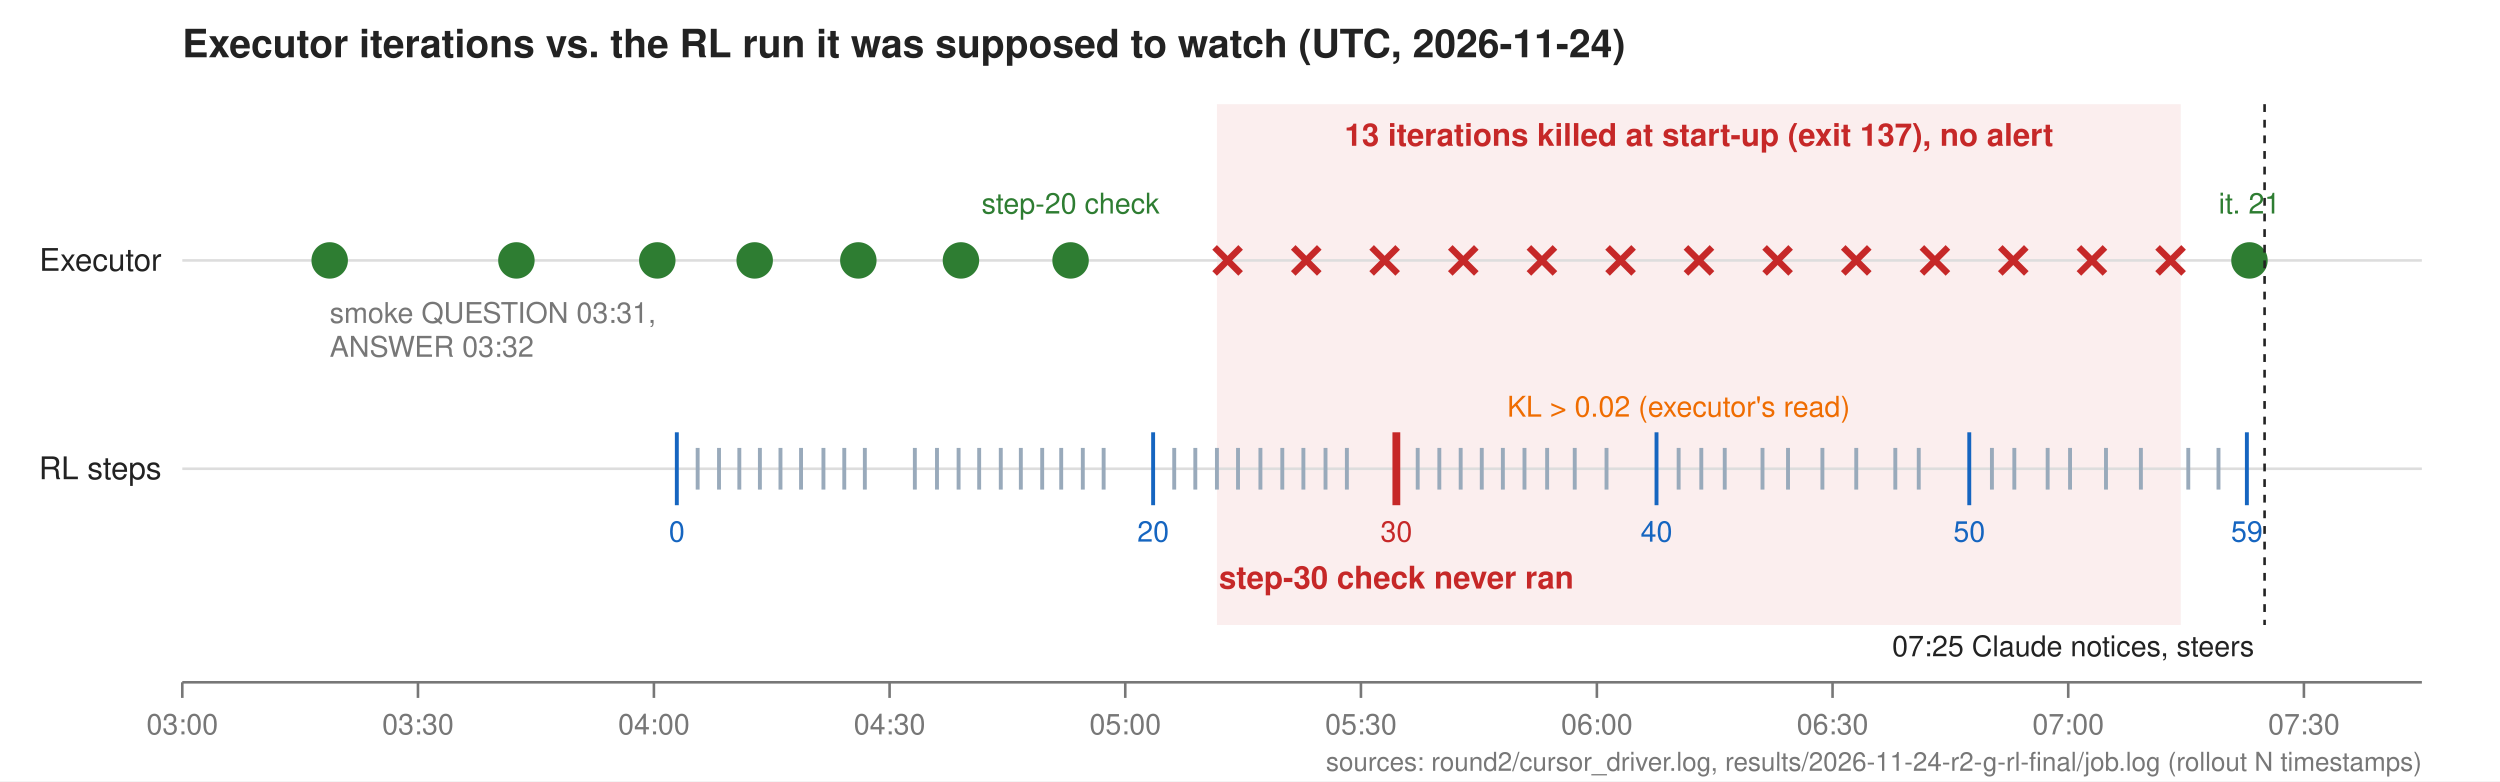
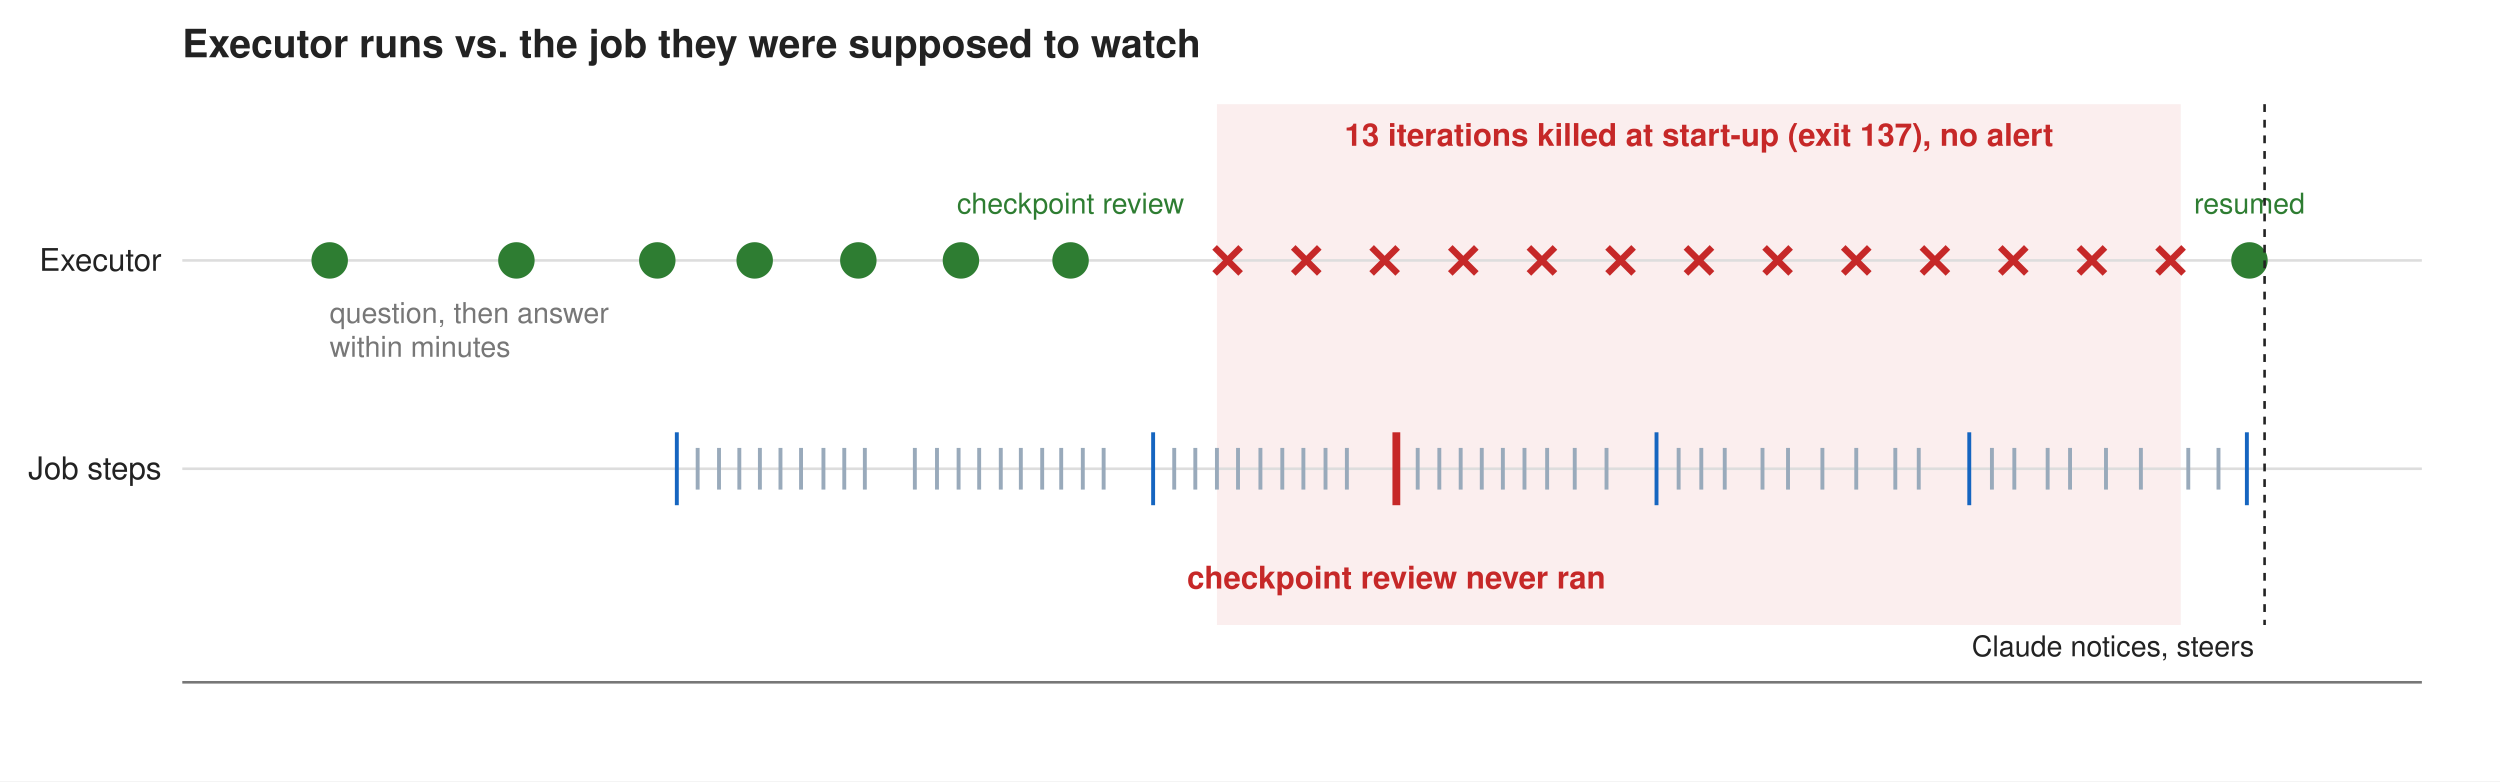
<svg xmlns="http://www.w3.org/2000/svg" viewBox="0 0 960 300" font-family="-apple-system,Segoe UI,Helvetica,Arial,sans-serif" font-size="12">
  <rect width="960" height="300" fill="#fff" />
-   <text x="70" y="22" font-size="15" font-weight="600" fill="#222">Executor iterations vs. the RL run it was supposed to watch (UTC, 2026-11-24)</text>
+   <text x="70" y="22" font-size="15" font-weight="600" fill="#222">Executor runs vs. the job they were supposed to watch</text>
  <rect x="467.3" y="40" width="370.1" height="200" fill="#c62828" opacity="0.08" />
  <text x="652.4" y="56" text-anchor="middle" fill="#c62828" font-weight="600">13 iterations killed at start-up (exit 137), no alert</text>
  <text x="62" y="104" text-anchor="end" fill="#222">Executor</text>
-   <text x="62" y="184" text-anchor="end" fill="#222">RL steps</text>
+   <text x="62" y="184" text-anchor="end" fill="#222">Job steps</text>
  <line x1="70" y1="100" x2="930" y2="100" stroke="#ddd" />
  <line x1="70" y1="180" x2="930" y2="180" stroke="#ddd" />
  <circle cx="126.6" cy="100" r="7" fill="#2e7d32" />
  <circle cx="198.3" cy="100" r="7" fill="#2e7d32" />
  <circle cx="252.4" cy="100" r="7" fill="#2e7d32" />
  <circle cx="289.8" cy="100" r="7" fill="#2e7d32" />
  <circle cx="329.6" cy="100" r="7" fill="#2e7d32" />
  <circle cx="369.0" cy="100" r="7" fill="#2e7d32" />
  <circle cx="411.1" cy="100" r="7" fill="#2e7d32" />
  <g stroke="#c62828" stroke-width="2.5">
    <line x1="466.4" y1="95" x2="476.4" y2="105" />
    <line x1="466.4" y1="105" x2="476.4" y2="95" />
  </g>
  <g stroke="#c62828" stroke-width="2.5">
    <line x1="496.6" y1="95" x2="506.6" y2="105" />
    <line x1="496.6" y1="105" x2="506.6" y2="95" />
  </g>
  <g stroke="#c62828" stroke-width="2.5">
    <line x1="526.7" y1="95" x2="536.7" y2="105" />
    <line x1="526.7" y1="105" x2="536.7" y2="95" />
  </g>
  <g stroke="#c62828" stroke-width="2.5">
    <line x1="556.9" y1="95" x2="566.9" y2="105" />
    <line x1="556.9" y1="105" x2="566.9" y2="95" />
  </g>
  <g stroke="#c62828" stroke-width="2.5">
    <line x1="587.1" y1="95" x2="597.1" y2="105" />
    <line x1="587.1" y1="105" x2="597.1" y2="95" />
  </g>
  <g stroke="#c62828" stroke-width="2.5">
    <line x1="617.3" y1="95" x2="627.3" y2="105" />
    <line x1="617.3" y1="105" x2="627.3" y2="95" />
  </g>
  <g stroke="#c62828" stroke-width="2.5">
    <line x1="647.4" y1="95" x2="657.4" y2="105" />
    <line x1="647.4" y1="105" x2="657.4" y2="95" />
  </g>
  <g stroke="#c62828" stroke-width="2.5">
    <line x1="677.6" y1="95" x2="687.6" y2="105" />
    <line x1="677.6" y1="105" x2="687.6" y2="95" />
  </g>
  <g stroke="#c62828" stroke-width="2.5">
    <line x1="707.8" y1="95" x2="717.8" y2="105" />
    <line x1="707.8" y1="105" x2="717.8" y2="95" />
  </g>
  <g stroke="#c62828" stroke-width="2.5">
    <line x1="738.0" y1="95" x2="748.0" y2="105" />
    <line x1="738.0" y1="105" x2="748.0" y2="95" />
  </g>
  <g stroke="#c62828" stroke-width="2.5">
    <line x1="768.1" y1="95" x2="778.1" y2="105" />
    <line x1="768.1" y1="105" x2="778.1" y2="95" />
  </g>
  <g stroke="#c62828" stroke-width="2.5">
    <line x1="798.3" y1="95" x2="808.3" y2="105" />
    <line x1="798.3" y1="105" x2="808.3" y2="95" />
  </g>
  <g stroke="#c62828" stroke-width="2.5">
    <line x1="828.5" y1="95" x2="838.5" y2="105" />
    <line x1="828.5" y1="105" x2="838.5" y2="95" />
  </g>
  <circle cx="863.8" cy="100" r="7" fill="#2e7d32" />
-   <text x="126.6" y="124" font-size="11" fill="#777">smoke QUESTION 03:31,</text>
-   <text x="126.6" y="137" font-size="11" fill="#777">ANSWER 03:32</text>
-   <text x="411.1" y="82" text-anchor="middle" font-size="11" fill="#2e7d32">step-20 check</text>
-   <text x="863.8" y="82" text-anchor="middle" font-size="11" fill="#2e7d32">it. 21</text>
+   <text x="126.6" y="124" font-size="11" fill="#777">question, then answer</text>
+   <text x="126.6" y="137" font-size="11" fill="#777">within minutes</text>
+   <text x="411.1" y="82" text-anchor="middle" font-size="11" fill="#2e7d32">checkpoint review</text>
+   <text x="863.8" y="82" text-anchor="middle" font-size="11" fill="#2e7d32">resumed</text>
  <line x1="259.9" y1="166" x2="259.9" y2="194" stroke="#1565c0" stroke-width="1.5" />
-   <text x="259.9" y="208" text-anchor="middle" font-size="11" fill="#1565c0">0</text>
  <line x1="267.9" y1="172" x2="267.9" y2="188" stroke="#9ab" stroke-width="1.5" />
  <line x1="276.1" y1="172" x2="276.1" y2="188" stroke="#9ab" stroke-width="1.5" />
  <line x1="283.9" y1="172" x2="283.9" y2="188" stroke="#9ab" stroke-width="1.5" />
  <line x1="291.8" y1="172" x2="291.8" y2="188" stroke="#9ab" stroke-width="1.5" />
  <line x1="299.7" y1="172" x2="299.7" y2="188" stroke="#9ab" stroke-width="1.5" />
  <line x1="307.6" y1="172" x2="307.6" y2="188" stroke="#9ab" stroke-width="1.5" />
  <line x1="316.2" y1="172" x2="316.2" y2="188" stroke="#9ab" stroke-width="1.5" />
  <line x1="324.2" y1="172" x2="324.2" y2="188" stroke="#9ab" stroke-width="1.5" />
  <line x1="332.1" y1="172" x2="332.1" y2="188" stroke="#9ab" stroke-width="1.5" />
  <line x1="351.3" y1="172" x2="351.3" y2="188" stroke="#9ab" stroke-width="1.5" />
  <line x1="359.8" y1="172" x2="359.8" y2="188" stroke="#9ab" stroke-width="1.5" />
  <line x1="368.1" y1="172" x2="368.1" y2="188" stroke="#9ab" stroke-width="1.5" />
  <line x1="376.0" y1="172" x2="376.0" y2="188" stroke="#9ab" stroke-width="1.5" />
  <line x1="384.3" y1="172" x2="384.3" y2="188" stroke="#9ab" stroke-width="1.5" />
  <line x1="392.0" y1="172" x2="392.0" y2="188" stroke="#9ab" stroke-width="1.5" />
  <line x1="400.2" y1="172" x2="400.2" y2="188" stroke="#9ab" stroke-width="1.5" />
  <line x1="407.5" y1="172" x2="407.5" y2="188" stroke="#9ab" stroke-width="1.5" />
  <line x1="415.8" y1="172" x2="415.8" y2="188" stroke="#9ab" stroke-width="1.5" />
  <line x1="423.8" y1="172" x2="423.8" y2="188" stroke="#9ab" stroke-width="1.5" />
  <line x1="442.8" y1="166" x2="442.8" y2="194" stroke="#1565c0" stroke-width="1.5" />
-   <text x="442.8" y="208" text-anchor="middle" font-size="11" fill="#1565c0">20</text>
  <line x1="450.9" y1="172" x2="450.9" y2="188" stroke="#9ab" stroke-width="1.5" />
  <line x1="459.0" y1="172" x2="459.0" y2="188" stroke="#9ab" stroke-width="1.5" />
  <line x1="467.3" y1="172" x2="467.3" y2="188" stroke="#9ab" stroke-width="1.5" />
  <line x1="475.4" y1="172" x2="475.4" y2="188" stroke="#9ab" stroke-width="1.5" />
  <line x1="484.0" y1="172" x2="484.0" y2="188" stroke="#9ab" stroke-width="1.5" />
  <line x1="492.4" y1="172" x2="492.4" y2="188" stroke="#9ab" stroke-width="1.5" />
  <line x1="500.5" y1="172" x2="500.5" y2="188" stroke="#9ab" stroke-width="1.5" />
  <line x1="509.0" y1="172" x2="509.0" y2="188" stroke="#9ab" stroke-width="1.5" />
  <line x1="517.2" y1="172" x2="517.2" y2="188" stroke="#9ab" stroke-width="1.5" />
  <line x1="536.2" y1="166" x2="536.2" y2="194" stroke="#c62828" stroke-width="3" />
-   <text x="536.2" y="208" text-anchor="middle" font-size="11" fill="#c62828">30</text>
  <line x1="544.4" y1="172" x2="544.4" y2="188" stroke="#9ab" stroke-width="1.5" />
  <line x1="552.7" y1="172" x2="552.7" y2="188" stroke="#9ab" stroke-width="1.5" />
  <line x1="560.9" y1="172" x2="560.9" y2="188" stroke="#9ab" stroke-width="1.5" />
  <line x1="569.0" y1="172" x2="569.0" y2="188" stroke="#9ab" stroke-width="1.5" />
  <line x1="577.1" y1="172" x2="577.1" y2="188" stroke="#9ab" stroke-width="1.5" />
  <line x1="585.4" y1="172" x2="585.4" y2="188" stroke="#9ab" stroke-width="1.5" />
  <line x1="594.1" y1="172" x2="594.1" y2="188" stroke="#9ab" stroke-width="1.5" />
  <line x1="604.7" y1="172" x2="604.7" y2="188" stroke="#9ab" stroke-width="1.5" />
  <line x1="616.9" y1="172" x2="616.9" y2="188" stroke="#9ab" stroke-width="1.5" />
  <line x1="636.1" y1="166" x2="636.1" y2="194" stroke="#1565c0" stroke-width="1.5" />
-   <text x="636.1" y="208" text-anchor="middle" font-size="11" fill="#1565c0">40</text>
  <line x1="644.6" y1="172" x2="644.6" y2="188" stroke="#9ab" stroke-width="1.5" />
  <line x1="653.3" y1="172" x2="653.3" y2="188" stroke="#9ab" stroke-width="1.5" />
  <line x1="662.3" y1="172" x2="662.3" y2="188" stroke="#9ab" stroke-width="1.5" />
  <line x1="676.8" y1="172" x2="676.8" y2="188" stroke="#9ab" stroke-width="1.5" />
  <line x1="686.6" y1="172" x2="686.6" y2="188" stroke="#9ab" stroke-width="1.5" />
  <line x1="699.8" y1="172" x2="699.8" y2="188" stroke="#9ab" stroke-width="1.5" />
  <line x1="712.8" y1="172" x2="712.8" y2="188" stroke="#9ab" stroke-width="1.5" />
  <line x1="727.8" y1="172" x2="727.8" y2="188" stroke="#9ab" stroke-width="1.5" />
  <line x1="736.8" y1="172" x2="736.8" y2="188" stroke="#9ab" stroke-width="1.5" />
  <line x1="756.2" y1="166" x2="756.2" y2="194" stroke="#1565c0" stroke-width="1.5" />
-   <text x="756.2" y="208" text-anchor="middle" font-size="11" fill="#1565c0">50</text>
  <line x1="764.9" y1="172" x2="764.9" y2="188" stroke="#9ab" stroke-width="1.5" />
  <line x1="773.5" y1="172" x2="773.5" y2="188" stroke="#9ab" stroke-width="1.5" />
  <line x1="786.3" y1="172" x2="786.3" y2="188" stroke="#9ab" stroke-width="1.5" />
  <line x1="794.9" y1="172" x2="794.9" y2="188" stroke="#9ab" stroke-width="1.5" />
  <line x1="808.7" y1="172" x2="808.7" y2="188" stroke="#9ab" stroke-width="1.5" />
  <line x1="822.1" y1="172" x2="822.1" y2="188" stroke="#9ab" stroke-width="1.5" />
  <line x1="840.3" y1="172" x2="840.3" y2="188" stroke="#9ab" stroke-width="1.5" />
  <line x1="851.9" y1="172" x2="851.9" y2="188" stroke="#9ab" stroke-width="1.5" />
  <line x1="862.8" y1="166" x2="862.8" y2="194" stroke="#1565c0" stroke-width="1.5" />
-   <text x="862.8" y="208" text-anchor="middle" font-size="11" fill="#1565c0">59</text>
-   <text x="536.2" y="226" text-anchor="middle" fill="#c62828" font-weight="600">step-30 check never ran</text>
-   <text x="644.6" y="160" text-anchor="middle" font-size="11" fill="#ef6c00">KL &gt; 0.02 (executor's read)</text>
+   <text x="536.2" y="226" text-anchor="middle" fill="#c62828" font-weight="600">checkpoint review never ran</text>
  <line x1="869.6" y1="40" x2="869.6" y2="240" stroke="#222" stroke-dasharray="3 3" />
-   <text x="865.6" y="252" text-anchor="end" font-size="11" fill="#222">07:25 Claude notices, steers</text>
-   <line x1="70.0" y1="262" x2="70.0" y2="268" stroke="#777" />
-   <text x="70.0" y="282" text-anchor="middle" font-size="11" fill="#777">03:00</text>
-   <line x1="160.5" y1="262" x2="160.5" y2="268" stroke="#777" />
-   <text x="160.5" y="282" text-anchor="middle" font-size="11" fill="#777">03:30</text>
-   <line x1="251.1" y1="262" x2="251.1" y2="268" stroke="#777" />
-   <text x="251.1" y="282" text-anchor="middle" font-size="11" fill="#777">04:00</text>
-   <line x1="341.6" y1="262" x2="341.6" y2="268" stroke="#777" />
-   <text x="341.6" y="282" text-anchor="middle" font-size="11" fill="#777">04:30</text>
-   <line x1="432.1" y1="262" x2="432.1" y2="268" stroke="#777" />
-   <text x="432.1" y="282" text-anchor="middle" font-size="11" fill="#777">05:00</text>
-   <line x1="522.6" y1="262" x2="522.6" y2="268" stroke="#777" />
-   <text x="522.6" y="282" text-anchor="middle" font-size="11" fill="#777">05:30</text>
-   <line x1="613.2" y1="262" x2="613.2" y2="268" stroke="#777" />
-   <text x="613.2" y="282" text-anchor="middle" font-size="11" fill="#777">06:00</text>
-   <line x1="703.7" y1="262" x2="703.7" y2="268" stroke="#777" />
-   <text x="703.7" y="282" text-anchor="middle" font-size="11" fill="#777">06:30</text>
-   <line x1="794.2" y1="262" x2="794.2" y2="268" stroke="#777" />
-   <text x="794.2" y="282" text-anchor="middle" font-size="11" fill="#777">07:00</text>
-   <line x1="884.7" y1="262" x2="884.7" y2="268" stroke="#777" />
-   <text x="884.7" y="282" text-anchor="middle" font-size="11" fill="#777">07:30</text>
+   <text x="865.6" y="252" text-anchor="end" font-size="11" fill="#222">Claude notices, steers</text>
  <line x1="70" y1="262" x2="930" y2="262" stroke="#777" />
-   <text x="930" y="296" text-anchor="end" font-size="10" fill="#777">sources: round2/cursor_driver.log, results/2026-11-24-r2-g-rl-final/job.log (rollout N timestamps)</text>
</svg>
